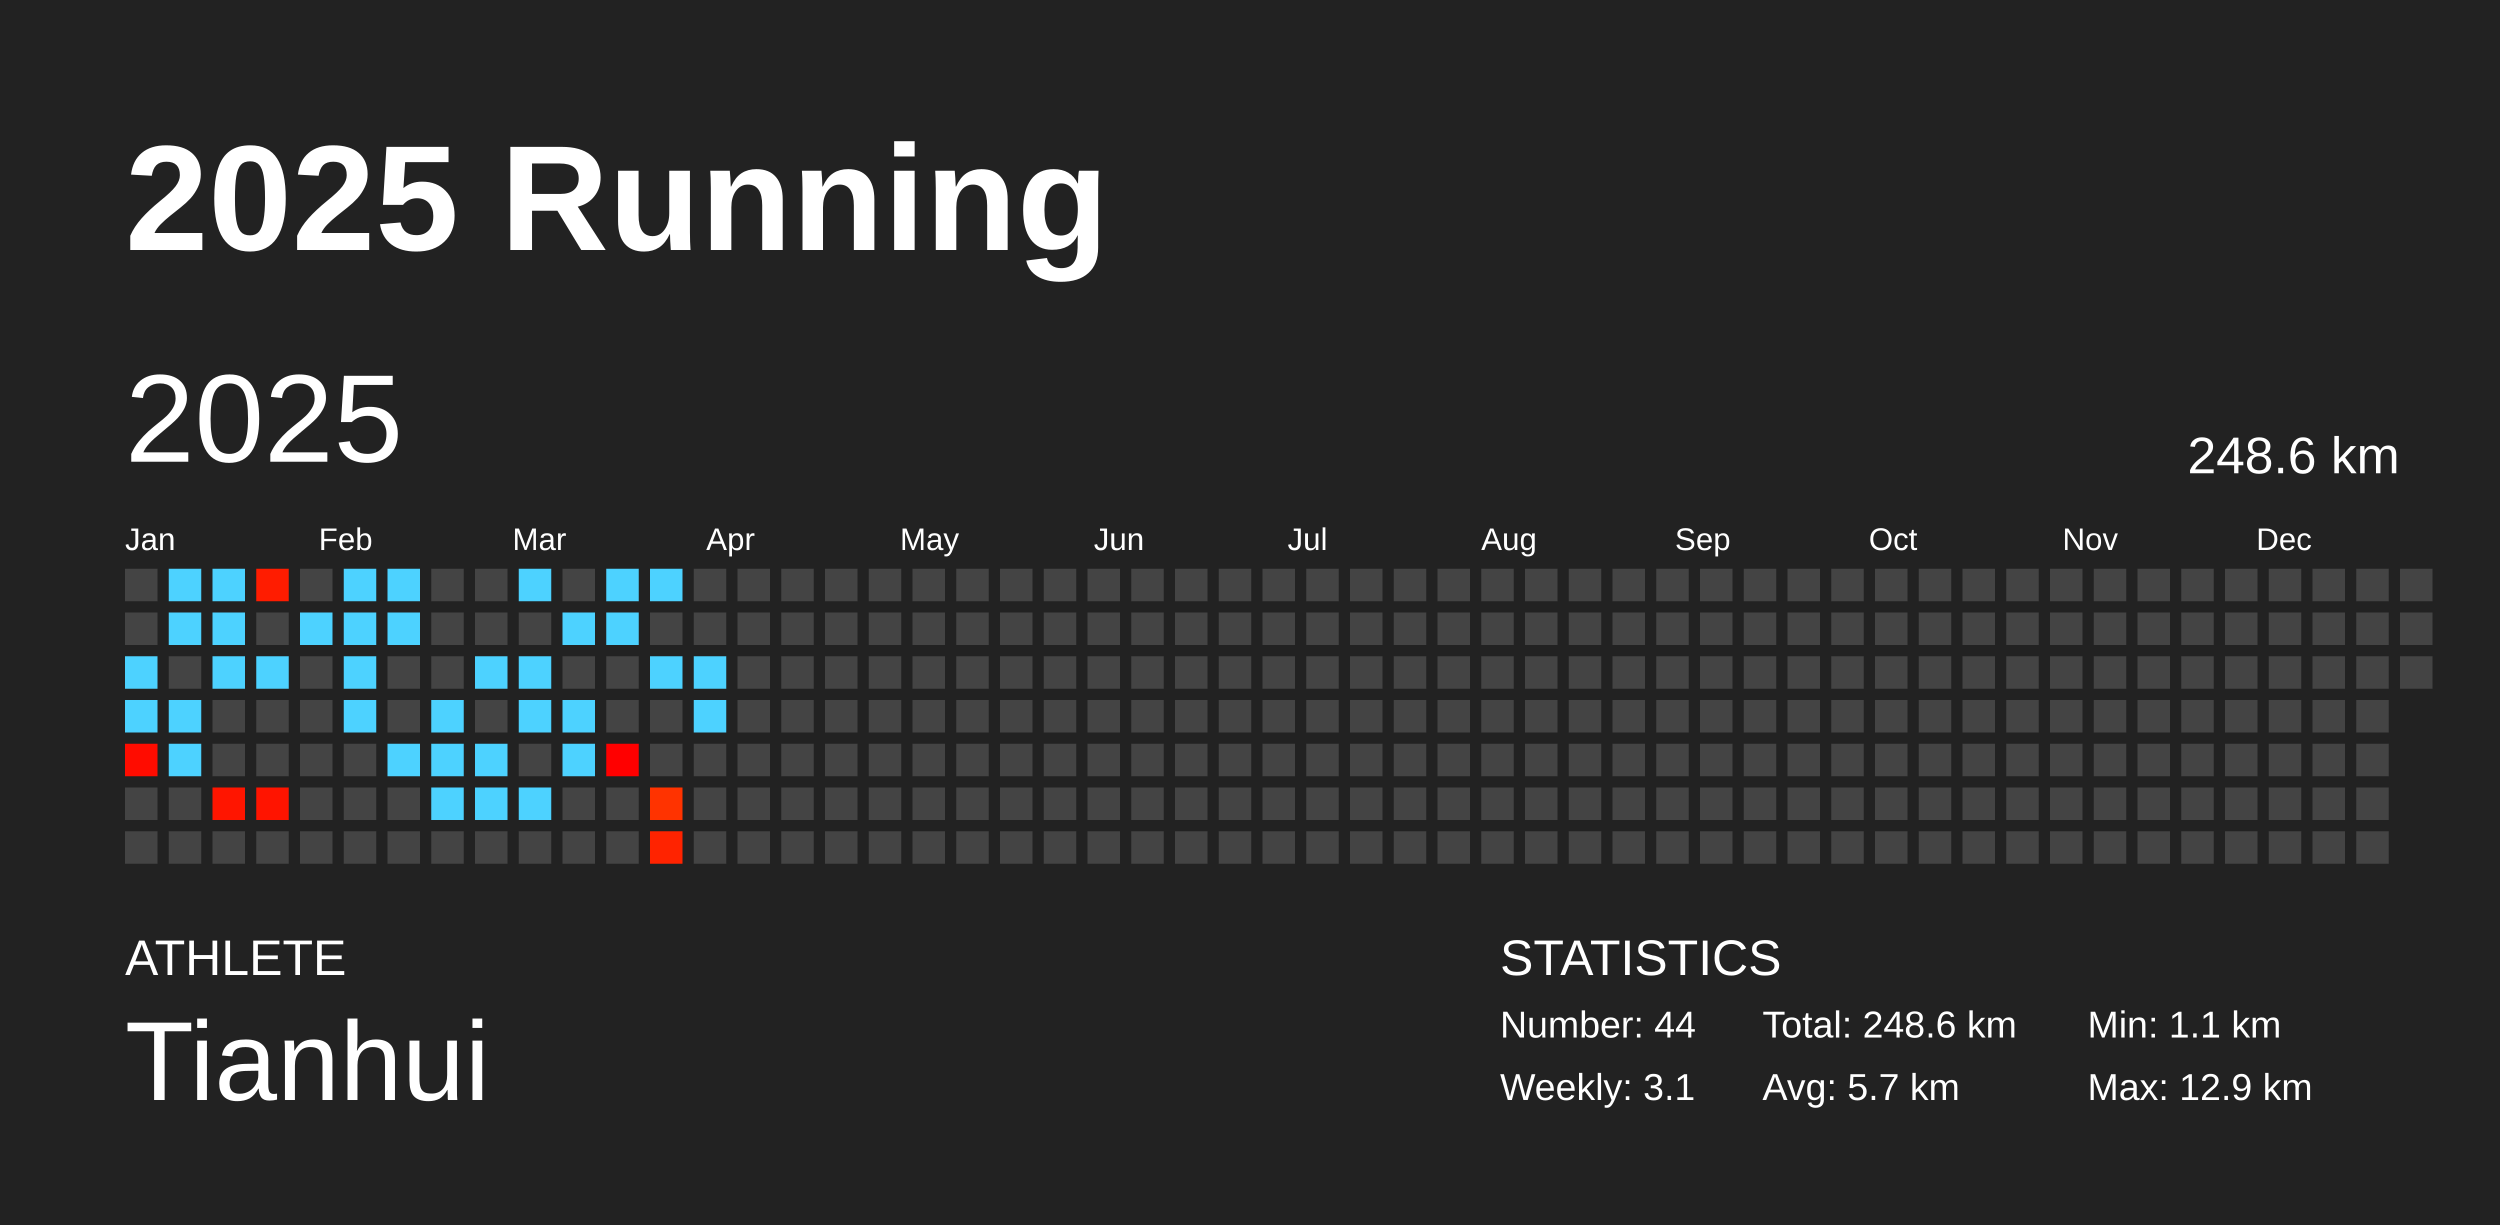
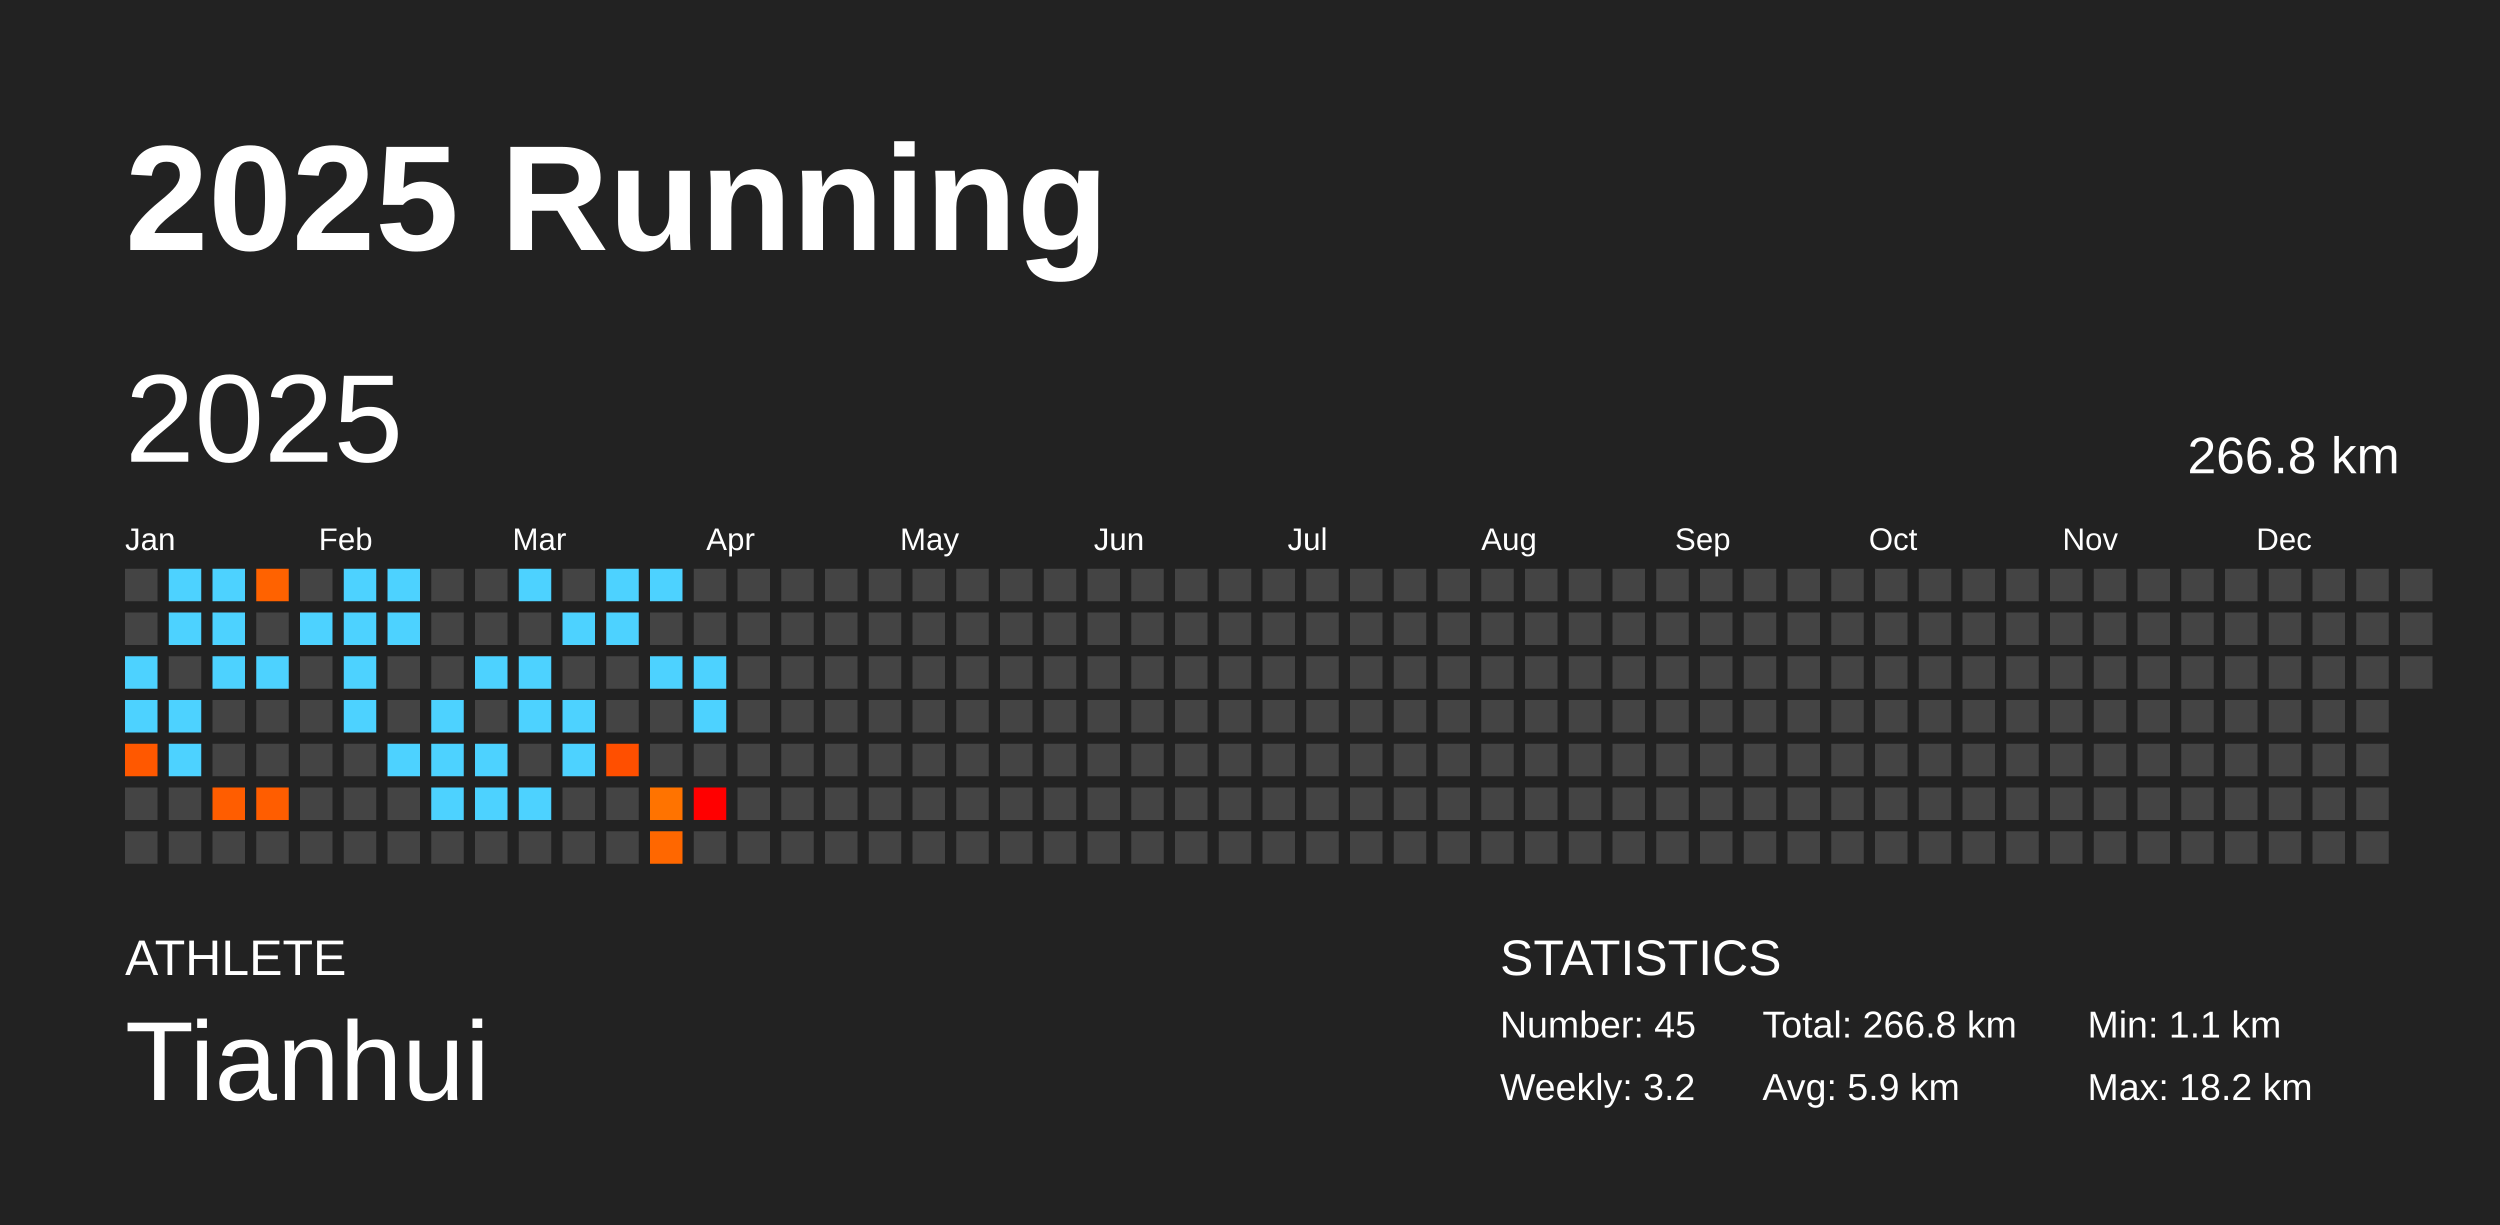
<svg xmlns="http://www.w3.org/2000/svg" baseProfile="full" height="98mm" version="1.1" viewBox="0,0,200,98" width="200mm">
  <defs />
  <rect fill="#222222" height="98" width="200" x="0" y="0" />
  <text fill="#FFFFFF" style="font-size:12px; font-family:Arial; font-weight:bold;" x="10" y="20">2025 Running</text>
  <text fill="#FFFFFF" style="font-size:4px; font-family:Arial" x="10" y="78">ATHLETE</text>
  <text fill="#FFFFFF" style="font-size:9px; font-family:Arial" x="10" y="88">Tianhui</text>
  <text fill="#FFFFFF" style="font-size:4px; font-family:Arial" x="120" y="78">STATISTICS</text>
-   <text fill="#FFFFFF" style="font-size:3px; font-family:Arial" x="120" y="83">Number: 44</text>
-   <text fill="#FFFFFF" style="font-size:3px; font-family:Arial" x="120" y="88">Weekly: 3.1</text>
-   <text fill="#FFFFFF" style="font-size:3px; font-family:Arial" x="141" y="83">Total: 248.6 km</text>
-   <text fill="#FFFFFF" style="font-size:3px; font-family:Arial" x="141" y="88">Avg: 5.7 km</text>
+   <text fill="#FFFFFF" style="font-size:3px; font-family:Arial" x="120" y="83">Number: 45</text>
+   <text fill="#FFFFFF" style="font-size:3px; font-family:Arial" x="120" y="88">Weekly: 3.2</text>
+   <text fill="#FFFFFF" style="font-size:3px; font-family:Arial" x="141" y="83">Total: 266.8 km</text>
+   <text fill="#FFFFFF" style="font-size:3px; font-family:Arial" x="141" y="88">Avg: 5.9 km</text>
  <text fill="#FFFFFF" style="font-size:3px; font-family:Arial" x="167" y="83">Min: 1.1 km</text>
-   <text fill="#FFFFFF" style="font-size:3px; font-family:Arial" x="167" y="88">Max: 12.9 km</text>
+   <text fill="#FFFFFF" style="font-size:3px; font-family:Arial" x="167" y="88">Max: 18.2 km</text>
  <text dominant-baseline="hanging" fill="#FFFFFF" style="font-size:10.0px; font-family:Arial;" x="10" y="30">2025</text>
-   <text dominant-baseline="hanging" fill="#FFFFFF" style="font-size:4.125px; font-family:Arial;" x="175" y="35">248.6 km</text>
+   <text dominant-baseline="hanging" fill="#FFFFFF" style="font-size:4.125px; font-family:Arial;" x="175" y="35">266.8 km</text>
  <text fill="#FFFFFF" style="font-size:2.5px; font-family:Arial" x="10.0" y="44">Jan</text>
  <text fill="#FFFFFF" style="font-size:2.5px; font-family:Arial" x="25.5" y="44">Feb</text>
  <text fill="#FFFFFF" style="font-size:2.5px; font-family:Arial" x="41.0" y="44">Mar</text>
  <text fill="#FFFFFF" style="font-size:2.5px; font-family:Arial" x="56.5" y="44">Apr</text>
  <text fill="#FFFFFF" style="font-size:2.5px; font-family:Arial" x="72.0" y="44">May</text>
  <text fill="#FFFFFF" style="font-size:2.5px; font-family:Arial" x="87.5" y="44">Jun</text>
  <text fill="#FFFFFF" style="font-size:2.5px; font-family:Arial" x="103.0" y="44">Jul</text>
  <text fill="#FFFFFF" style="font-size:2.5px; font-family:Arial" x="118.5" y="44">Aug</text>
  <text fill="#FFFFFF" style="font-size:2.5px; font-family:Arial" x="134.0" y="44">Sep</text>
  <text fill="#FFFFFF" style="font-size:2.5px; font-family:Arial" x="149.5" y="44">Oct</text>
  <text fill="#FFFFFF" style="font-size:2.5px; font-family:Arial" x="165.0" y="44">Nov</text>
  <text fill="#FFFFFF" style="font-size:2.5px; font-family:Arial" x="180.5" y="44">Dec</text>
  <rect fill="#444444" height="2.6" width="2.6" x="10.0" y="45.5" />
  <rect fill="#444444" height="2.6" width="2.6" x="10.0" y="49.0" />
  <rect fill="#4dd2ff" height="2.6" width="2.6" x="10.0" y="52.5" />
  <rect fill="#4dd2ff" height="2.6" width="2.6" x="10.0" y="56.0" />
-   <rect fill="#ff0c00" height="2.6" width="2.6" x="10.0" y="59.5" />
+   <rect fill="#ff5800" height="2.6" width="2.6" x="10.0" y="59.5" />
  <rect fill="#444444" height="2.6" width="2.6" x="10.0" y="63.0" />
  <rect fill="#444444" height="2.6" width="2.6" x="10.0" y="66.5" />
  <rect fill="#4dd2ff" height="2.6" width="2.6" x="13.5" y="45.5" />
  <rect fill="#4dd2ff" height="2.6" width="2.6" x="13.5" y="49.0" />
  <rect fill="#444444" height="2.6" width="2.6" x="13.5" y="52.5" />
  <rect fill="#4dd2ff" height="2.6" width="2.6" x="13.5" y="56.0" />
  <rect fill="#4dd2ff" height="2.6" width="2.6" x="13.5" y="59.5" />
  <rect fill="#444444" height="2.6" width="2.6" x="13.5" y="63.0" />
  <rect fill="#444444" height="2.6" width="2.6" x="13.5" y="66.5" />
  <rect fill="#4dd2ff" height="2.6" width="2.6" x="17.0" y="45.5" />
  <rect fill="#4dd2ff" height="2.6" width="2.6" x="17.0" y="49.0" />
  <rect fill="#4dd2ff" height="2.6" width="2.6" x="17.0" y="52.5" />
  <rect fill="#444444" height="2.6" width="2.6" x="17.0" y="56.0" />
  <rect fill="#444444" height="2.6" width="2.6" x="17.0" y="59.5" />
-   <rect fill="#ff1500" height="2.6" width="2.6" x="17.0" y="63.0" />
+   <rect fill="#ff5d00" height="2.6" width="2.6" x="17.0" y="63.0" />
  <rect fill="#444444" height="2.6" width="2.6" x="17.0" y="66.5" />
-   <rect fill="#ff1c00" height="2.6" width="2.6" x="20.5" y="45.5" />
+   <rect fill="#ff6200" height="2.6" width="2.6" x="20.5" y="45.5" />
  <rect fill="#444444" height="2.6" width="2.6" x="20.5" y="49.0" />
  <rect fill="#4dd2ff" height="2.6" width="2.6" x="20.5" y="52.5" />
  <rect fill="#444444" height="2.6" width="2.6" x="20.5" y="56.0" />
  <rect fill="#444444" height="2.6" width="2.6" x="20.5" y="59.5" />
-   <rect fill="#ff1400" height="2.6" width="2.6" x="20.5" y="63.0" />
+   <rect fill="#ff5d00" height="2.6" width="2.6" x="20.5" y="63.0" />
  <rect fill="#444444" height="2.6" width="2.6" x="20.5" y="66.5" />
  <rect fill="#444444" height="2.6" width="2.6" x="24.0" y="45.5" />
  <rect fill="#4dd2ff" height="2.6" width="2.6" x="24.0" y="49.0" />
  <rect fill="#444444" height="2.6" width="2.6" x="24.0" y="52.5" />
  <rect fill="#444444" height="2.6" width="2.6" x="24.0" y="56.0" />
  <rect fill="#444444" height="2.6" width="2.6" x="24.0" y="59.5" />
  <rect fill="#444444" height="2.6" width="2.6" x="24.0" y="63.0" />
  <rect fill="#444444" height="2.6" width="2.6" x="24.0" y="66.5" />
  <rect fill="#4dd2ff" height="2.6" width="2.6" x="27.5" y="45.5" />
  <rect fill="#4dd2ff" height="2.6" width="2.6" x="27.5" y="49.0" />
  <rect fill="#4dd2ff" height="2.6" width="2.6" x="27.5" y="52.5" />
  <rect fill="#4dd2ff" height="2.6" width="2.6" x="27.5" y="56.0" />
  <rect fill="#444444" height="2.6" width="2.6" x="27.5" y="59.5" />
  <rect fill="#444444" height="2.6" width="2.6" x="27.5" y="63.0" />
  <rect fill="#444444" height="2.6" width="2.6" x="27.5" y="66.5" />
  <rect fill="#4dd2ff" height="2.6" width="2.6" x="31.0" y="45.5" />
  <rect fill="#4dd2ff" height="2.6" width="2.6" x="31.0" y="49.0" />
  <rect fill="#444444" height="2.6" width="2.6" x="31.0" y="52.5" />
  <rect fill="#444444" height="2.6" width="2.6" x="31.0" y="56.0" />
  <rect fill="#4dd2ff" height="2.6" width="2.6" x="31.0" y="59.5" />
  <rect fill="#444444" height="2.6" width="2.6" x="31.0" y="63.0" />
  <rect fill="#444444" height="2.6" width="2.6" x="31.0" y="66.5" />
  <rect fill="#444444" height="2.6" width="2.6" x="34.5" y="45.5" />
  <rect fill="#444444" height="2.6" width="2.6" x="34.5" y="49.0" />
  <rect fill="#444444" height="2.6" width="2.6" x="34.5" y="52.5" />
  <rect fill="#4dd2ff" height="2.6" width="2.6" x="34.5" y="56.0" />
  <rect fill="#4dd2ff" height="2.6" width="2.6" x="34.5" y="59.5" />
  <rect fill="#4dd2ff" height="2.6" width="2.6" x="34.5" y="63.0" />
  <rect fill="#444444" height="2.6" width="2.6" x="34.5" y="66.5" />
  <rect fill="#444444" height="2.6" width="2.6" x="38.0" y="45.5" />
  <rect fill="#444444" height="2.6" width="2.6" x="38.0" y="49.0" />
  <rect fill="#4dd2ff" height="2.6" width="2.6" x="38.0" y="52.5" />
  <rect fill="#444444" height="2.6" width="2.6" x="38.0" y="56.0" />
  <rect fill="#4dd2ff" height="2.6" width="2.6" x="38.0" y="59.5" />
  <rect fill="#4dd2ff" height="2.6" width="2.6" x="38.0" y="63.0" />
  <rect fill="#444444" height="2.6" width="2.6" x="38.0" y="66.5" />
  <rect fill="#4dd2ff" height="2.6" width="2.6" x="41.5" y="45.5" />
  <rect fill="#444444" height="2.6" width="2.6" x="41.5" y="49.0" />
  <rect fill="#4dd2ff" height="2.6" width="2.6" x="41.5" y="52.5" />
  <rect fill="#4dd2ff" height="2.6" width="2.6" x="41.5" y="56.0" />
  <rect fill="#444444" height="2.6" width="2.6" x="41.5" y="59.5" />
  <rect fill="#4dd2ff" height="2.6" width="2.6" x="41.5" y="63.0" />
  <rect fill="#444444" height="2.6" width="2.6" x="41.5" y="66.5" />
  <rect fill="#444444" height="2.6" width="2.6" x="45.0" y="45.5" />
  <rect fill="#4dd2ff" height="2.6" width="2.6" x="45.0" y="49.0" />
  <rect fill="#444444" height="2.6" width="2.6" x="45.0" y="52.5" />
  <rect fill="#4dd2ff" height="2.6" width="2.6" x="45.0" y="56.0" />
  <rect fill="#4dd2ff" height="2.6" width="2.6" x="45.0" y="59.5" />
  <rect fill="#444444" height="2.6" width="2.6" x="45.0" y="63.0" />
  <rect fill="#444444" height="2.6" width="2.6" x="45.0" y="66.5" />
  <rect fill="#4dd2ff" height="2.6" width="2.6" x="48.5" y="45.5" />
  <rect fill="#4dd2ff" height="2.6" width="2.6" x="48.5" y="49.0" />
  <rect fill="#444444" height="2.6" width="2.6" x="48.5" y="52.5" />
  <rect fill="#444444" height="2.6" width="2.6" x="48.5" y="56.0" />
-   <rect fill="#ff0000" height="2.6" width="2.6" x="48.5" y="59.5" />
+   <rect fill="#ff4f00" height="2.6" width="2.6" x="48.5" y="59.5" />
  <rect fill="#444444" height="2.6" width="2.6" x="48.5" y="63.0" />
  <rect fill="#444444" height="2.6" width="2.6" x="48.5" y="66.5" />
  <rect fill="#4dd2ff" height="2.6" width="2.6" x="52.0" y="45.5" />
  <rect fill="#444444" height="2.6" width="2.6" x="52.0" y="49.0" />
  <rect fill="#4dd2ff" height="2.6" width="2.6" x="52.0" y="52.5" />
  <rect fill="#444444" height="2.6" width="2.6" x="52.0" y="56.0" />
  <rect fill="#444444" height="2.6" width="2.6" x="52.0" y="59.5" />
-   <rect fill="#ff3300" height="2.6" width="2.6" x="52.0" y="63.0" />
-   <rect fill="#ff2300" height="2.6" width="2.6" x="52.0" y="66.5" />
+   <rect fill="#ff7300" height="2.6" width="2.6" x="52.0" y="63.0" />
+   <rect fill="#ff6700" height="2.6" width="2.6" x="52.0" y="66.5" />
  <rect fill="#444444" height="2.6" width="2.6" x="55.5" y="45.5" />
  <rect fill="#444444" height="2.6" width="2.6" x="55.5" y="49.0" />
  <rect fill="#4dd2ff" height="2.6" width="2.6" x="55.5" y="52.5" />
  <rect fill="#4dd2ff" height="2.6" width="2.6" x="55.5" y="56.0" />
  <rect fill="#444444" height="2.6" width="2.6" x="55.5" y="59.5" />
-   <rect fill="#444444" height="2.6" width="2.6" x="55.5" y="63.0" />
+   <rect fill="#ff0000" height="2.6" width="2.6" x="55.5" y="63.0" />
  <rect fill="#444444" height="2.6" width="2.6" x="55.5" y="66.5" />
  <rect fill="#444444" height="2.6" width="2.6" x="59.0" y="45.5" />
  <rect fill="#444444" height="2.6" width="2.6" x="59.0" y="49.0" />
  <rect fill="#444444" height="2.6" width="2.6" x="59.0" y="52.5" />
  <rect fill="#444444" height="2.6" width="2.6" x="59.0" y="56.0" />
  <rect fill="#444444" height="2.6" width="2.6" x="59.0" y="59.5" />
  <rect fill="#444444" height="2.6" width="2.6" x="59.0" y="63.0" />
  <rect fill="#444444" height="2.6" width="2.6" x="59.0" y="66.5" />
  <rect fill="#444444" height="2.6" width="2.6" x="62.5" y="45.5" />
  <rect fill="#444444" height="2.6" width="2.6" x="62.5" y="49.0" />
  <rect fill="#444444" height="2.6" width="2.6" x="62.5" y="52.5" />
  <rect fill="#444444" height="2.6" width="2.6" x="62.5" y="56.0" />
  <rect fill="#444444" height="2.6" width="2.6" x="62.5" y="59.5" />
  <rect fill="#444444" height="2.6" width="2.6" x="62.5" y="63.0" />
  <rect fill="#444444" height="2.6" width="2.6" x="62.5" y="66.5" />
  <rect fill="#444444" height="2.6" width="2.6" x="66.0" y="45.5" />
  <rect fill="#444444" height="2.6" width="2.6" x="66.0" y="49.0" />
  <rect fill="#444444" height="2.6" width="2.6" x="66.0" y="52.5" />
  <rect fill="#444444" height="2.6" width="2.6" x="66.0" y="56.0" />
  <rect fill="#444444" height="2.6" width="2.6" x="66.0" y="59.5" />
  <rect fill="#444444" height="2.6" width="2.6" x="66.0" y="63.0" />
  <rect fill="#444444" height="2.6" width="2.6" x="66.0" y="66.5" />
  <rect fill="#444444" height="2.6" width="2.6" x="69.5" y="45.5" />
  <rect fill="#444444" height="2.6" width="2.6" x="69.5" y="49.0" />
  <rect fill="#444444" height="2.6" width="2.6" x="69.5" y="52.5" />
  <rect fill="#444444" height="2.6" width="2.6" x="69.5" y="56.0" />
  <rect fill="#444444" height="2.6" width="2.6" x="69.5" y="59.5" />
  <rect fill="#444444" height="2.6" width="2.6" x="69.5" y="63.0" />
  <rect fill="#444444" height="2.6" width="2.6" x="69.5" y="66.5" />
  <rect fill="#444444" height="2.6" width="2.6" x="73.0" y="45.5" />
  <rect fill="#444444" height="2.6" width="2.6" x="73.0" y="49.0" />
  <rect fill="#444444" height="2.6" width="2.6" x="73.0" y="52.5" />
  <rect fill="#444444" height="2.6" width="2.6" x="73.0" y="56.0" />
  <rect fill="#444444" height="2.6" width="2.6" x="73.0" y="59.5" />
  <rect fill="#444444" height="2.6" width="2.6" x="73.0" y="63.0" />
  <rect fill="#444444" height="2.6" width="2.6" x="73.0" y="66.5" />
  <rect fill="#444444" height="2.6" width="2.6" x="76.5" y="45.5" />
  <rect fill="#444444" height="2.6" width="2.6" x="76.5" y="49.0" />
  <rect fill="#444444" height="2.6" width="2.6" x="76.5" y="52.5" />
  <rect fill="#444444" height="2.6" width="2.6" x="76.5" y="56.0" />
  <rect fill="#444444" height="2.6" width="2.6" x="76.5" y="59.5" />
  <rect fill="#444444" height="2.6" width="2.6" x="76.5" y="63.0" />
  <rect fill="#444444" height="2.6" width="2.6" x="76.5" y="66.5" />
  <rect fill="#444444" height="2.6" width="2.6" x="80.0" y="45.5" />
  <rect fill="#444444" height="2.6" width="2.6" x="80.0" y="49.0" />
  <rect fill="#444444" height="2.6" width="2.6" x="80.0" y="52.5" />
  <rect fill="#444444" height="2.6" width="2.6" x="80.0" y="56.0" />
  <rect fill="#444444" height="2.6" width="2.6" x="80.0" y="59.5" />
  <rect fill="#444444" height="2.6" width="2.6" x="80.0" y="63.0" />
  <rect fill="#444444" height="2.6" width="2.6" x="80.0" y="66.5" />
  <rect fill="#444444" height="2.6" width="2.6" x="83.5" y="45.5" />
  <rect fill="#444444" height="2.6" width="2.6" x="83.5" y="49.0" />
  <rect fill="#444444" height="2.6" width="2.6" x="83.5" y="52.5" />
  <rect fill="#444444" height="2.6" width="2.6" x="83.5" y="56.0" />
  <rect fill="#444444" height="2.6" width="2.6" x="83.5" y="59.5" />
  <rect fill="#444444" height="2.6" width="2.6" x="83.5" y="63.0" />
  <rect fill="#444444" height="2.6" width="2.6" x="83.5" y="66.5" />
  <rect fill="#444444" height="2.6" width="2.6" x="87.0" y="45.5" />
  <rect fill="#444444" height="2.6" width="2.6" x="87.0" y="49.0" />
  <rect fill="#444444" height="2.6" width="2.6" x="87.0" y="52.5" />
  <rect fill="#444444" height="2.6" width="2.6" x="87.0" y="56.0" />
  <rect fill="#444444" height="2.6" width="2.6" x="87.0" y="59.5" />
  <rect fill="#444444" height="2.6" width="2.6" x="87.0" y="63.0" />
  <rect fill="#444444" height="2.6" width="2.6" x="87.0" y="66.5" />
  <rect fill="#444444" height="2.6" width="2.6" x="90.5" y="45.5" />
  <rect fill="#444444" height="2.6" width="2.6" x="90.5" y="49.0" />
  <rect fill="#444444" height="2.6" width="2.6" x="90.5" y="52.5" />
  <rect fill="#444444" height="2.6" width="2.6" x="90.5" y="56.0" />
  <rect fill="#444444" height="2.6" width="2.6" x="90.5" y="59.5" />
  <rect fill="#444444" height="2.6" width="2.6" x="90.5" y="63.0" />
  <rect fill="#444444" height="2.6" width="2.6" x="90.5" y="66.5" />
  <rect fill="#444444" height="2.6" width="2.6" x="94.0" y="45.5" />
  <rect fill="#444444" height="2.6" width="2.6" x="94.0" y="49.0" />
  <rect fill="#444444" height="2.6" width="2.6" x="94.0" y="52.5" />
  <rect fill="#444444" height="2.6" width="2.6" x="94.0" y="56.0" />
  <rect fill="#444444" height="2.6" width="2.6" x="94.0" y="59.5" />
  <rect fill="#444444" height="2.6" width="2.6" x="94.0" y="63.0" />
  <rect fill="#444444" height="2.6" width="2.6" x="94.0" y="66.5" />
  <rect fill="#444444" height="2.6" width="2.6" x="97.5" y="45.5" />
  <rect fill="#444444" height="2.6" width="2.6" x="97.5" y="49.0" />
  <rect fill="#444444" height="2.6" width="2.6" x="97.5" y="52.5" />
  <rect fill="#444444" height="2.6" width="2.6" x="97.5" y="56.0" />
  <rect fill="#444444" height="2.6" width="2.6" x="97.5" y="59.5" />
  <rect fill="#444444" height="2.6" width="2.6" x="97.5" y="63.0" />
  <rect fill="#444444" height="2.6" width="2.6" x="97.5" y="66.5" />
  <rect fill="#444444" height="2.6" width="2.6" x="101.0" y="45.5" />
  <rect fill="#444444" height="2.6" width="2.6" x="101.0" y="49.0" />
  <rect fill="#444444" height="2.6" width="2.6" x="101.0" y="52.5" />
  <rect fill="#444444" height="2.6" width="2.6" x="101.0" y="56.0" />
  <rect fill="#444444" height="2.6" width="2.6" x="101.0" y="59.5" />
  <rect fill="#444444" height="2.6" width="2.6" x="101.0" y="63.0" />
  <rect fill="#444444" height="2.6" width="2.6" x="101.0" y="66.5" />
  <rect fill="#444444" height="2.6" width="2.6" x="104.5" y="45.5" />
  <rect fill="#444444" height="2.6" width="2.6" x="104.5" y="49.0" />
  <rect fill="#444444" height="2.6" width="2.6" x="104.5" y="52.5" />
  <rect fill="#444444" height="2.6" width="2.6" x="104.5" y="56.0" />
  <rect fill="#444444" height="2.6" width="2.6" x="104.5" y="59.5" />
  <rect fill="#444444" height="2.6" width="2.6" x="104.5" y="63.0" />
  <rect fill="#444444" height="2.6" width="2.6" x="104.5" y="66.5" />
  <rect fill="#444444" height="2.6" width="2.6" x="108.0" y="45.5" />
  <rect fill="#444444" height="2.6" width="2.6" x="108.0" y="49.0" />
  <rect fill="#444444" height="2.6" width="2.6" x="108.0" y="52.5" />
  <rect fill="#444444" height="2.6" width="2.6" x="108.0" y="56.0" />
  <rect fill="#444444" height="2.6" width="2.6" x="108.0" y="59.5" />
  <rect fill="#444444" height="2.6" width="2.6" x="108.0" y="63.0" />
  <rect fill="#444444" height="2.6" width="2.6" x="108.0" y="66.5" />
  <rect fill="#444444" height="2.6" width="2.6" x="111.5" y="45.5" />
  <rect fill="#444444" height="2.6" width="2.6" x="111.5" y="49.0" />
  <rect fill="#444444" height="2.6" width="2.6" x="111.5" y="52.5" />
  <rect fill="#444444" height="2.6" width="2.6" x="111.5" y="56.0" />
  <rect fill="#444444" height="2.6" width="2.6" x="111.5" y="59.5" />
  <rect fill="#444444" height="2.6" width="2.6" x="111.5" y="63.0" />
  <rect fill="#444444" height="2.6" width="2.6" x="111.5" y="66.5" />
  <rect fill="#444444" height="2.6" width="2.6" x="115.0" y="45.5" />
  <rect fill="#444444" height="2.6" width="2.6" x="115.0" y="49.0" />
  <rect fill="#444444" height="2.6" width="2.6" x="115.0" y="52.5" />
  <rect fill="#444444" height="2.6" width="2.6" x="115.0" y="56.0" />
  <rect fill="#444444" height="2.6" width="2.6" x="115.0" y="59.5" />
  <rect fill="#444444" height="2.6" width="2.6" x="115.0" y="63.0" />
  <rect fill="#444444" height="2.6" width="2.6" x="115.0" y="66.5" />
  <rect fill="#444444" height="2.6" width="2.6" x="118.5" y="45.5" />
  <rect fill="#444444" height="2.6" width="2.6" x="118.5" y="49.0" />
  <rect fill="#444444" height="2.6" width="2.6" x="118.5" y="52.5" />
  <rect fill="#444444" height="2.6" width="2.6" x="118.5" y="56.0" />
  <rect fill="#444444" height="2.6" width="2.6" x="118.5" y="59.5" />
  <rect fill="#444444" height="2.6" width="2.6" x="118.5" y="63.0" />
  <rect fill="#444444" height="2.6" width="2.6" x="118.5" y="66.5" />
  <rect fill="#444444" height="2.6" width="2.6" x="122.0" y="45.5" />
  <rect fill="#444444" height="2.6" width="2.6" x="122.0" y="49.0" />
  <rect fill="#444444" height="2.6" width="2.6" x="122.0" y="52.5" />
  <rect fill="#444444" height="2.6" width="2.6" x="122.0" y="56.0" />
  <rect fill="#444444" height="2.6" width="2.6" x="122.0" y="59.5" />
  <rect fill="#444444" height="2.6" width="2.6" x="122.0" y="63.0" />
  <rect fill="#444444" height="2.6" width="2.6" x="122.0" y="66.5" />
  <rect fill="#444444" height="2.6" width="2.6" x="125.5" y="45.5" />
  <rect fill="#444444" height="2.6" width="2.6" x="125.5" y="49.0" />
  <rect fill="#444444" height="2.6" width="2.6" x="125.5" y="52.5" />
  <rect fill="#444444" height="2.6" width="2.6" x="125.5" y="56.0" />
  <rect fill="#444444" height="2.6" width="2.6" x="125.5" y="59.5" />
  <rect fill="#444444" height="2.6" width="2.6" x="125.5" y="63.0" />
  <rect fill="#444444" height="2.6" width="2.6" x="125.5" y="66.5" />
  <rect fill="#444444" height="2.6" width="2.6" x="129.0" y="45.5" />
  <rect fill="#444444" height="2.6" width="2.6" x="129.0" y="49.0" />
  <rect fill="#444444" height="2.6" width="2.6" x="129.0" y="52.5" />
  <rect fill="#444444" height="2.6" width="2.6" x="129.0" y="56.0" />
  <rect fill="#444444" height="2.6" width="2.6" x="129.0" y="59.5" />
  <rect fill="#444444" height="2.6" width="2.6" x="129.0" y="63.0" />
  <rect fill="#444444" height="2.6" width="2.6" x="129.0" y="66.5" />
  <rect fill="#444444" height="2.6" width="2.6" x="132.5" y="45.5" />
  <rect fill="#444444" height="2.6" width="2.6" x="132.5" y="49.0" />
  <rect fill="#444444" height="2.6" width="2.6" x="132.5" y="52.5" />
  <rect fill="#444444" height="2.6" width="2.6" x="132.5" y="56.0" />
  <rect fill="#444444" height="2.6" width="2.6" x="132.5" y="59.5" />
  <rect fill="#444444" height="2.6" width="2.6" x="132.5" y="63.0" />
  <rect fill="#444444" height="2.6" width="2.6" x="132.5" y="66.5" />
  <rect fill="#444444" height="2.6" width="2.6" x="136.0" y="45.5" />
  <rect fill="#444444" height="2.6" width="2.6" x="136.0" y="49.0" />
  <rect fill="#444444" height="2.6" width="2.6" x="136.0" y="52.5" />
  <rect fill="#444444" height="2.6" width="2.6" x="136.0" y="56.0" />
  <rect fill="#444444" height="2.6" width="2.6" x="136.0" y="59.5" />
  <rect fill="#444444" height="2.6" width="2.6" x="136.0" y="63.0" />
  <rect fill="#444444" height="2.6" width="2.6" x="136.0" y="66.5" />
  <rect fill="#444444" height="2.6" width="2.6" x="139.5" y="45.5" />
  <rect fill="#444444" height="2.6" width="2.6" x="139.5" y="49.0" />
  <rect fill="#444444" height="2.6" width="2.6" x="139.5" y="52.5" />
  <rect fill="#444444" height="2.6" width="2.6" x="139.5" y="56.0" />
  <rect fill="#444444" height="2.6" width="2.6" x="139.5" y="59.5" />
  <rect fill="#444444" height="2.6" width="2.6" x="139.5" y="63.0" />
  <rect fill="#444444" height="2.6" width="2.6" x="139.5" y="66.5" />
  <rect fill="#444444" height="2.6" width="2.6" x="143.0" y="45.5" />
  <rect fill="#444444" height="2.6" width="2.6" x="143.0" y="49.0" />
  <rect fill="#444444" height="2.6" width="2.6" x="143.0" y="52.5" />
  <rect fill="#444444" height="2.6" width="2.6" x="143.0" y="56.0" />
  <rect fill="#444444" height="2.6" width="2.6" x="143.0" y="59.5" />
  <rect fill="#444444" height="2.6" width="2.6" x="143.0" y="63.0" />
  <rect fill="#444444" height="2.6" width="2.6" x="143.0" y="66.5" />
  <rect fill="#444444" height="2.6" width="2.6" x="146.5" y="45.5" />
  <rect fill="#444444" height="2.6" width="2.6" x="146.5" y="49.0" />
  <rect fill="#444444" height="2.6" width="2.6" x="146.5" y="52.5" />
  <rect fill="#444444" height="2.6" width="2.6" x="146.5" y="56.0" />
  <rect fill="#444444" height="2.6" width="2.6" x="146.5" y="59.5" />
  <rect fill="#444444" height="2.6" width="2.6" x="146.5" y="63.0" />
  <rect fill="#444444" height="2.6" width="2.6" x="146.5" y="66.5" />
  <rect fill="#444444" height="2.6" width="2.6" x="150.0" y="45.5" />
  <rect fill="#444444" height="2.6" width="2.6" x="150.0" y="49.0" />
  <rect fill="#444444" height="2.6" width="2.6" x="150.0" y="52.5" />
  <rect fill="#444444" height="2.6" width="2.6" x="150.0" y="56.0" />
  <rect fill="#444444" height="2.6" width="2.6" x="150.0" y="59.5" />
  <rect fill="#444444" height="2.6" width="2.6" x="150.0" y="63.0" />
  <rect fill="#444444" height="2.6" width="2.6" x="150.0" y="66.5" />
  <rect fill="#444444" height="2.6" width="2.6" x="153.5" y="45.5" />
  <rect fill="#444444" height="2.6" width="2.6" x="153.5" y="49.0" />
  <rect fill="#444444" height="2.6" width="2.6" x="153.5" y="52.5" />
  <rect fill="#444444" height="2.6" width="2.6" x="153.5" y="56.0" />
  <rect fill="#444444" height="2.6" width="2.6" x="153.5" y="59.5" />
  <rect fill="#444444" height="2.6" width="2.6" x="153.5" y="63.0" />
  <rect fill="#444444" height="2.6" width="2.6" x="153.5" y="66.5" />
  <rect fill="#444444" height="2.6" width="2.6" x="157.0" y="45.5" />
  <rect fill="#444444" height="2.6" width="2.6" x="157.0" y="49.0" />
  <rect fill="#444444" height="2.6" width="2.6" x="157.0" y="52.5" />
  <rect fill="#444444" height="2.6" width="2.6" x="157.0" y="56.0" />
  <rect fill="#444444" height="2.6" width="2.6" x="157.0" y="59.5" />
  <rect fill="#444444" height="2.6" width="2.6" x="157.0" y="63.0" />
  <rect fill="#444444" height="2.6" width="2.6" x="157.0" y="66.5" />
  <rect fill="#444444" height="2.6" width="2.6" x="160.5" y="45.5" />
  <rect fill="#444444" height="2.6" width="2.6" x="160.5" y="49.0" />
  <rect fill="#444444" height="2.6" width="2.6" x="160.5" y="52.5" />
  <rect fill="#444444" height="2.6" width="2.6" x="160.5" y="56.0" />
  <rect fill="#444444" height="2.6" width="2.6" x="160.5" y="59.5" />
  <rect fill="#444444" height="2.6" width="2.6" x="160.5" y="63.0" />
  <rect fill="#444444" height="2.6" width="2.6" x="160.5" y="66.5" />
  <rect fill="#444444" height="2.6" width="2.6" x="164.0" y="45.5" />
  <rect fill="#444444" height="2.6" width="2.6" x="164.0" y="49.0" />
  <rect fill="#444444" height="2.6" width="2.6" x="164.0" y="52.5" />
  <rect fill="#444444" height="2.6" width="2.6" x="164.0" y="56.0" />
  <rect fill="#444444" height="2.6" width="2.6" x="164.0" y="59.5" />
  <rect fill="#444444" height="2.6" width="2.6" x="164.0" y="63.0" />
  <rect fill="#444444" height="2.6" width="2.6" x="164.0" y="66.5" />
  <rect fill="#444444" height="2.6" width="2.6" x="167.5" y="45.5" />
  <rect fill="#444444" height="2.6" width="2.6" x="167.5" y="49.0" />
  <rect fill="#444444" height="2.6" width="2.6" x="167.5" y="52.5" />
  <rect fill="#444444" height="2.6" width="2.6" x="167.5" y="56.0" />
  <rect fill="#444444" height="2.6" width="2.6" x="167.5" y="59.5" />
  <rect fill="#444444" height="2.6" width="2.6" x="167.5" y="63.0" />
  <rect fill="#444444" height="2.6" width="2.6" x="167.5" y="66.5" />
  <rect fill="#444444" height="2.6" width="2.6" x="171.0" y="45.5" />
  <rect fill="#444444" height="2.6" width="2.6" x="171.0" y="49.0" />
  <rect fill="#444444" height="2.6" width="2.6" x="171.0" y="52.5" />
  <rect fill="#444444" height="2.6" width="2.6" x="171.0" y="56.0" />
  <rect fill="#444444" height="2.6" width="2.6" x="171.0" y="59.5" />
  <rect fill="#444444" height="2.6" width="2.6" x="171.0" y="63.0" />
  <rect fill="#444444" height="2.6" width="2.6" x="171.0" y="66.5" />
  <rect fill="#444444" height="2.6" width="2.6" x="174.5" y="45.5" />
  <rect fill="#444444" height="2.6" width="2.6" x="174.5" y="49.0" />
  <rect fill="#444444" height="2.6" width="2.6" x="174.5" y="52.5" />
  <rect fill="#444444" height="2.6" width="2.6" x="174.5" y="56.0" />
  <rect fill="#444444" height="2.6" width="2.6" x="174.5" y="59.5" />
  <rect fill="#444444" height="2.6" width="2.6" x="174.5" y="63.0" />
  <rect fill="#444444" height="2.6" width="2.6" x="174.5" y="66.5" />
  <rect fill="#444444" height="2.6" width="2.6" x="178.0" y="45.5" />
  <rect fill="#444444" height="2.6" width="2.6" x="178.0" y="49.0" />
  <rect fill="#444444" height="2.6" width="2.6" x="178.0" y="52.5" />
  <rect fill="#444444" height="2.6" width="2.6" x="178.0" y="56.0" />
  <rect fill="#444444" height="2.6" width="2.6" x="178.0" y="59.5" />
  <rect fill="#444444" height="2.6" width="2.6" x="178.0" y="63.0" />
  <rect fill="#444444" height="2.6" width="2.6" x="178.0" y="66.5" />
  <rect fill="#444444" height="2.6" width="2.6" x="181.5" y="45.5" />
  <rect fill="#444444" height="2.6" width="2.6" x="181.5" y="49.0" />
  <rect fill="#444444" height="2.6" width="2.6" x="181.5" y="52.5" />
  <rect fill="#444444" height="2.6" width="2.6" x="181.5" y="56.0" />
  <rect fill="#444444" height="2.6" width="2.6" x="181.5" y="59.5" />
  <rect fill="#444444" height="2.6" width="2.6" x="181.5" y="63.0" />
  <rect fill="#444444" height="2.6" width="2.6" x="181.5" y="66.5" />
  <rect fill="#444444" height="2.6" width="2.6" x="185.0" y="45.5" />
  <rect fill="#444444" height="2.6" width="2.6" x="185.0" y="49.0" />
  <rect fill="#444444" height="2.6" width="2.6" x="185.0" y="52.5" />
  <rect fill="#444444" height="2.6" width="2.6" x="185.0" y="56.0" />
  <rect fill="#444444" height="2.6" width="2.6" x="185.0" y="59.5" />
  <rect fill="#444444" height="2.6" width="2.6" x="185.0" y="63.0" />
  <rect fill="#444444" height="2.6" width="2.6" x="185.0" y="66.5" />
  <rect fill="#444444" height="2.6" width="2.6" x="188.5" y="45.5" />
  <rect fill="#444444" height="2.6" width="2.6" x="188.5" y="49.0" />
  <rect fill="#444444" height="2.6" width="2.6" x="188.5" y="52.5" />
  <rect fill="#444444" height="2.6" width="2.6" x="188.5" y="56.0" />
  <rect fill="#444444" height="2.6" width="2.6" x="188.5" y="59.5" />
  <rect fill="#444444" height="2.6" width="2.6" x="188.5" y="63.0" />
  <rect fill="#444444" height="2.6" width="2.6" x="188.5" y="66.5" />
  <rect fill="#444444" height="2.6" width="2.6" x="192.0" y="45.5" />
  <rect fill="#444444" height="2.6" width="2.6" x="192.0" y="49.0" />
  <rect fill="#444444" height="2.6" width="2.6" x="192.0" y="52.5" />
</svg>
